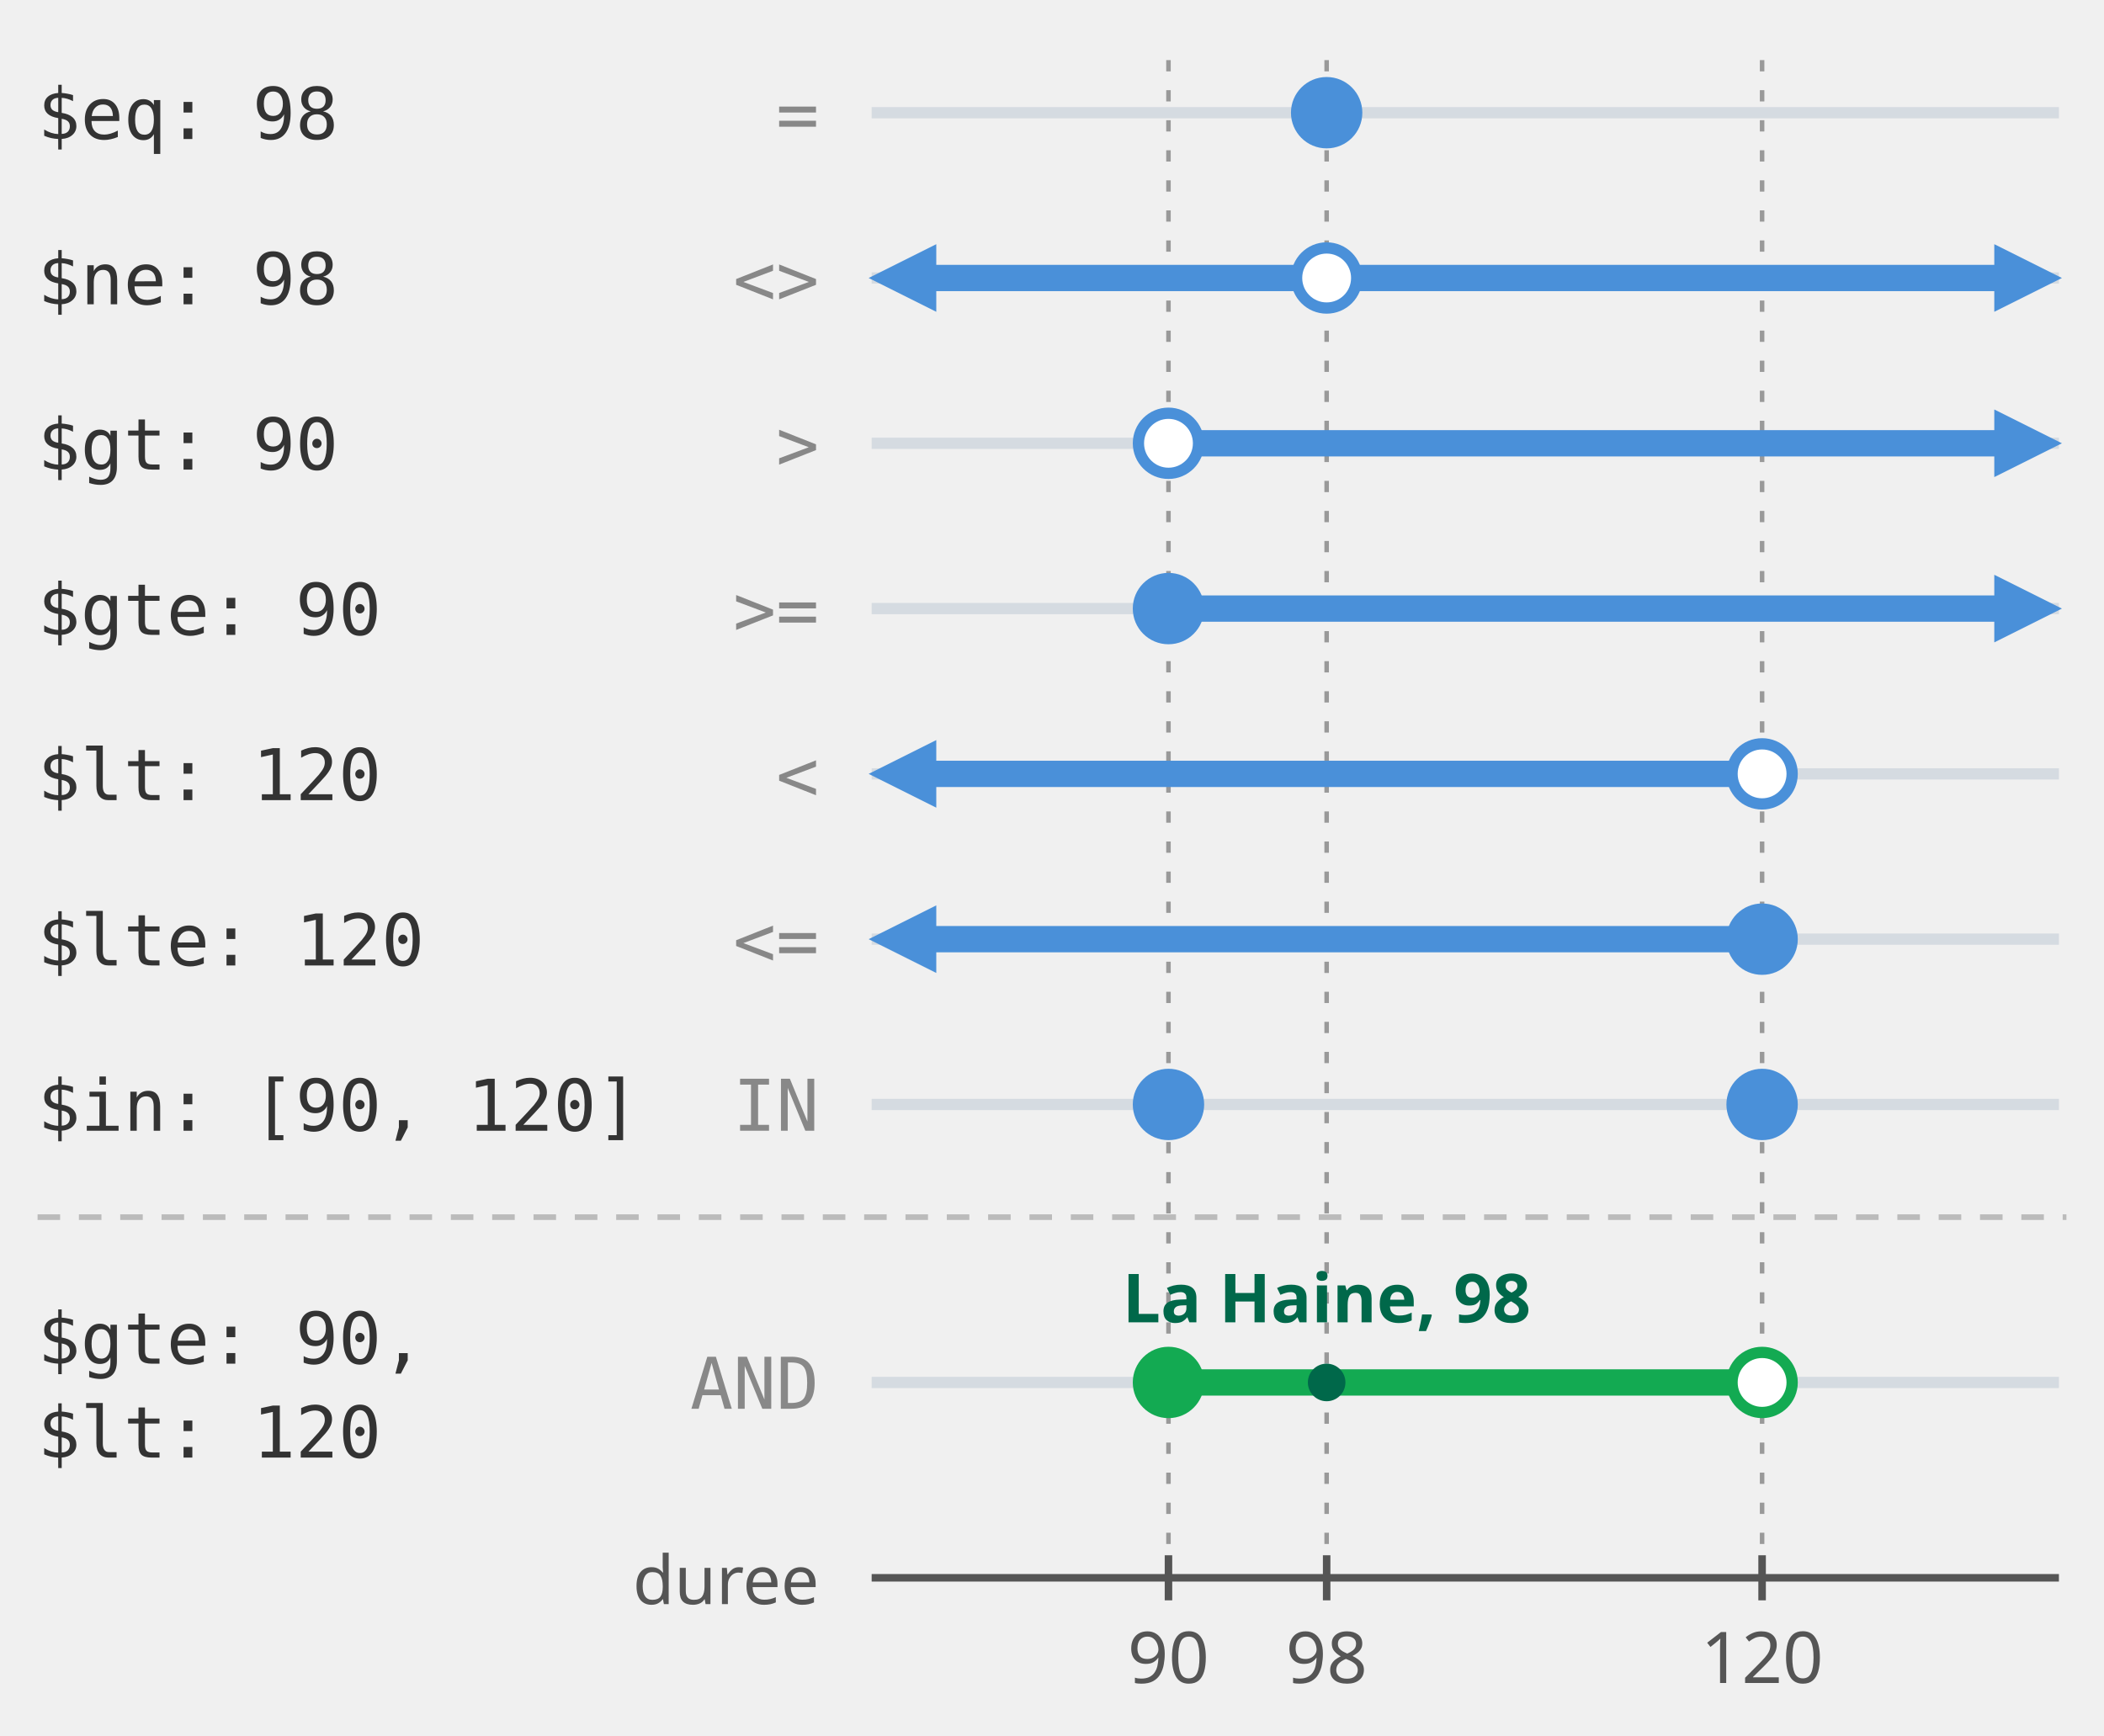
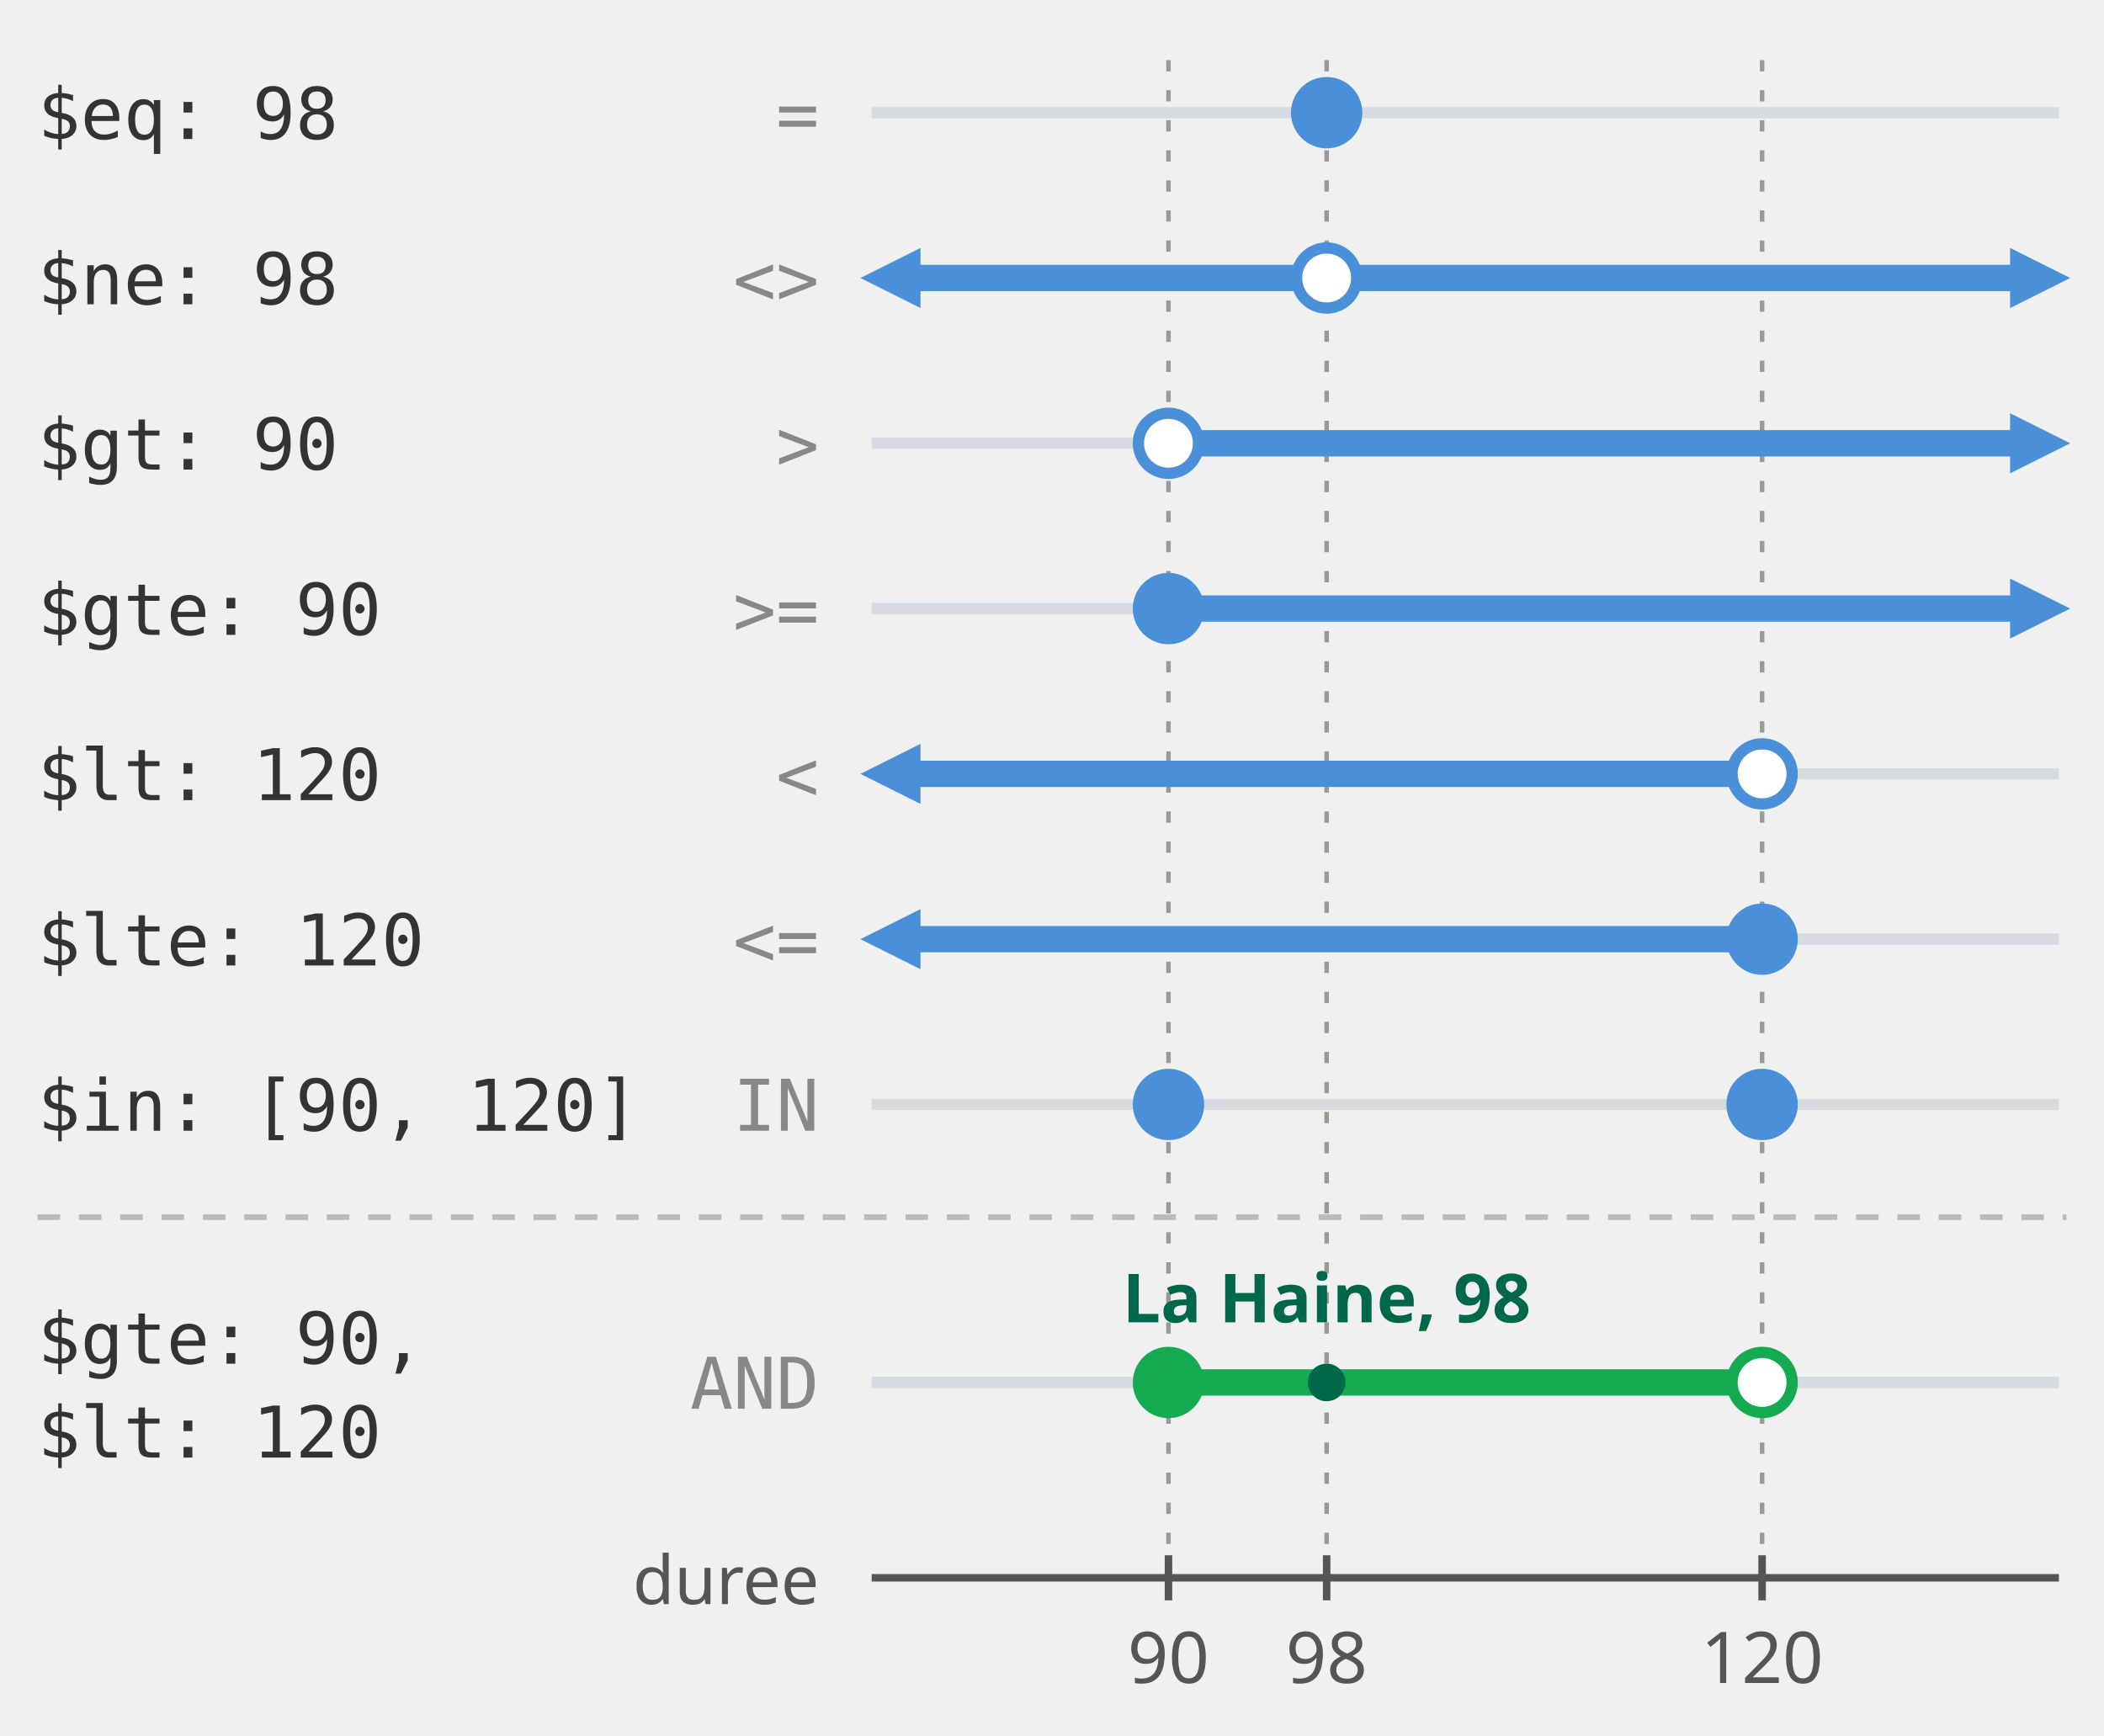
<svg xmlns="http://www.w3.org/2000/svg" viewBox="0 0 560 462" font-family="sans-serif" role="img" aria-labelledby="t">
  <defs>
-     <marker id="fb" viewBox="0 0 10 10" refX="4" refY="5" markerUnits="userSpaceOnUse" markerWidth="18" markerHeight="18" orient="auto-start-reverse">
+     <marker id="fb" viewBox="0 0 10 10" refX="4" refY="5" markerUnits="userSpaceOnUse" markerWidth="16" markerHeight="16" orient="auto-start-reverse">
      <path d="M0,0 L10,5 L0,10 z" fill="#4a90d9" />
    </marker>
-     <marker id="fv" viewBox="0 0 10 10" refX="4" refY="5" markerUnits="userSpaceOnUse" markerWidth="18" markerHeight="18" orient="auto-start-reverse">
+     <marker id="fv" viewBox="0 0 10 10" refX="4" refY="5" markerUnits="userSpaceOnUse" markerWidth="16" markerHeight="16" orient="auto-start-reverse">
      <path d="M0,0 L10,5 L0,10 z" fill="#13aa52" />
    </marker>
-     <marker id="fg" viewBox="0 0 10 10" refX="4" refY="5" markerUnits="userSpaceOnUse" markerWidth="18" markerHeight="18" orient="auto-start-reverse">
+     <marker id="fg" viewBox="0 0 10 10" refX="4" refY="5" markerUnits="userSpaceOnUse" markerWidth="16" markerHeight="16" orient="auto-start-reverse">
      <path d="M0,0 L10,5 L0,10 z" fill="#999" />
    </marker>
  </defs>
  <line x1="469.0" y1="16" x2="469.0" y2="414" stroke="#999" stroke-width="1.2" stroke-dasharray="3 5" />
  <line x1="353.1" y1="16" x2="353.1" y2="414" stroke="#999" stroke-width="1.2" stroke-dasharray="3 5" />
  <line x1="311.0" y1="16" x2="311.0" y2="414" stroke="#999" stroke-width="1.2" stroke-dasharray="3 5" />
  <text x="10" y="37" font-family="monospace" font-size="19" fill="#333">$eq: 98</text>
  <text x="218" y="37" font-family="monospace" font-size="19" fill="#888" text-anchor="end">=</text>
  <line x1="232" y1="30" x2="548" y2="30" stroke="#d5dbe1" stroke-width="3" />
  <circle cx="353.1" cy="30" r="8" fill="#4a90d9" stroke="#4a90d9" stroke-width="3" />
  <text x="10" y="81" font-family="monospace" font-size="19" fill="#333">$ne: 98</text>
  <text x="218" y="81" font-family="monospace" font-size="19" fill="#888" text-anchor="end">&lt;&gt;</text>
  <line x1="232" y1="74" x2="548" y2="74" stroke="#d5dbe1" stroke-width="3" />
-   <line x1="242.0" y1="74" x2="538.0" y2="74" stroke="#4a90d9" stroke-width="7" marker-start="url(#fb)" marker-end="url(#fb)" />
+   <line x1="238.6" y1="74" x2="541.4" y2="74" stroke="#4a90d9" stroke-width="7" marker-start="url(#fb)" marker-end="url(#fb)" />
  <circle cx="353.1" cy="74" r="8" fill="white" stroke="#4a90d9" stroke-width="3" />
  <text x="10" y="125" font-family="monospace" font-size="19" fill="#333">$gt: 90</text>
  <text x="218" y="125" font-family="monospace" font-size="19" fill="#888" text-anchor="end">&gt;</text>
  <line x1="232" y1="118" x2="548" y2="118" stroke="#d5dbe1" stroke-width="3" />
-   <line x1="311.0" y1="118" x2="538.0" y2="118" stroke="#4a90d9" stroke-width="7" marker-end="url(#fb)" />
+   <line x1="311.0" y1="118" x2="541.4" y2="118" stroke="#4a90d9" stroke-width="7" marker-end="url(#fb)" />
  <circle cx="311.0" cy="118" r="8" fill="white" stroke="#4a90d9" stroke-width="3" />
  <text x="10" y="169" font-family="monospace" font-size="19" fill="#333">$gte: 90</text>
  <text x="218" y="169" font-family="monospace" font-size="19" fill="#888" text-anchor="end">&gt;=</text>
  <line x1="232" y1="162" x2="548" y2="162" stroke="#d5dbe1" stroke-width="3" />
-   <line x1="311.0" y1="162" x2="538.0" y2="162" stroke="#4a90d9" stroke-width="7" marker-end="url(#fb)" />
+   <line x1="311.0" y1="162" x2="541.4" y2="162" stroke="#4a90d9" stroke-width="7" marker-end="url(#fb)" />
  <circle cx="311.0" cy="162" r="8" fill="#4a90d9" stroke="#4a90d9" stroke-width="3" />
  <text x="10" y="213" font-family="monospace" font-size="19" fill="#333">$lt: 120</text>
  <text x="218" y="213" font-family="monospace" font-size="19" fill="#888" text-anchor="end">&lt;</text>
  <line x1="232" y1="206" x2="548" y2="206" stroke="#d5dbe1" stroke-width="3" />
-   <line x1="242.0" y1="206" x2="469.0" y2="206" stroke="#4a90d9" stroke-width="7" marker-start="url(#fb)" />
+   <line x1="238.6" y1="206" x2="469.0" y2="206" stroke="#4a90d9" stroke-width="7" marker-start="url(#fb)" />
  <circle cx="469.0" cy="206" r="8" fill="white" stroke="#4a90d9" stroke-width="3" />
  <text x="10" y="257" font-family="monospace" font-size="19" fill="#333">$lte: 120</text>
  <text x="218" y="257" font-family="monospace" font-size="19" fill="#888" text-anchor="end">&lt;=</text>
  <line x1="232" y1="250" x2="548" y2="250" stroke="#d5dbe1" stroke-width="3" />
-   <line x1="242.0" y1="250" x2="469.0" y2="250" stroke="#4a90d9" stroke-width="7" marker-start="url(#fb)" />
+   <line x1="238.6" y1="250" x2="469.0" y2="250" stroke="#4a90d9" stroke-width="7" marker-start="url(#fb)" />
  <circle cx="469.0" cy="250" r="8" fill="#4a90d9" stroke="#4a90d9" stroke-width="3" />
  <text x="10" y="301" font-family="monospace" font-size="19" fill="#333">$in: [90, 120]</text>
  <text x="218" y="301" font-family="monospace" font-size="19" fill="#888" text-anchor="end">IN</text>
  <line x1="232" y1="294" x2="548" y2="294" stroke="#d5dbe1" stroke-width="3" />
  <circle cx="311.0" cy="294" r="8" fill="#4a90d9" stroke="#4a90d9" stroke-width="3" />
  <circle cx="469.0" cy="294" r="8" fill="#4a90d9" stroke="#4a90d9" stroke-width="3" />
  <line x1="10" y1="324" x2="550" y2="324" stroke="#bbb" stroke-width="1.5" stroke-dasharray="6 5" />
  <text x="10" y="363" font-family="monospace" font-size="19" fill="#333">$gte: 90,</text>
  <text x="10" y="388" font-family="monospace" font-size="19" fill="#333">$lt: 120</text>
  <text x="218" y="375" font-family="monospace" font-size="19" fill="#888" text-anchor="end">AND</text>
  <line x1="232" y1="368" x2="548" y2="368" stroke="#d5dbe1" stroke-width="3" />
  <line x1="311.0" y1="368" x2="469.0" y2="368" stroke="#13aa52" stroke-width="7" />
  <circle cx="311.0" cy="368" r="8" fill="#13aa52" stroke="#13aa52" stroke-width="3" />
  <circle cx="469.0" cy="368" r="8" fill="white" stroke="#13aa52" stroke-width="3" />
  <circle cx="353.1" cy="368" r="5" fill="#00684a" />
  <text x="353.1" y="352" font-size="18" font-weight="bold" fill="#00684a" text-anchor="middle">La Haine, 98</text>
  <line x1="232" y1="420" x2="548" y2="420" stroke="#555" stroke-width="2" />
  <text x="218" y="427" font-size="18" fill="#555" text-anchor="end">duree</text>
  <line x1="311.0" y1="414" x2="311.0" y2="426" stroke="#555" stroke-width="2" />
  <text x="311.0" y="448" font-size="19" fill="#555" text-anchor="middle">90</text>
  <line x1="353.1" y1="414" x2="353.1" y2="426" stroke="#555" stroke-width="2" />
  <text x="353.1" y="448" font-size="19" fill="#555" text-anchor="middle">98</text>
  <line x1="469.0" y1="414" x2="469.0" y2="426" stroke="#555" stroke-width="2" />
  <text x="469.0" y="448" font-size="19" fill="#555" text-anchor="middle">120</text>
</svg>
